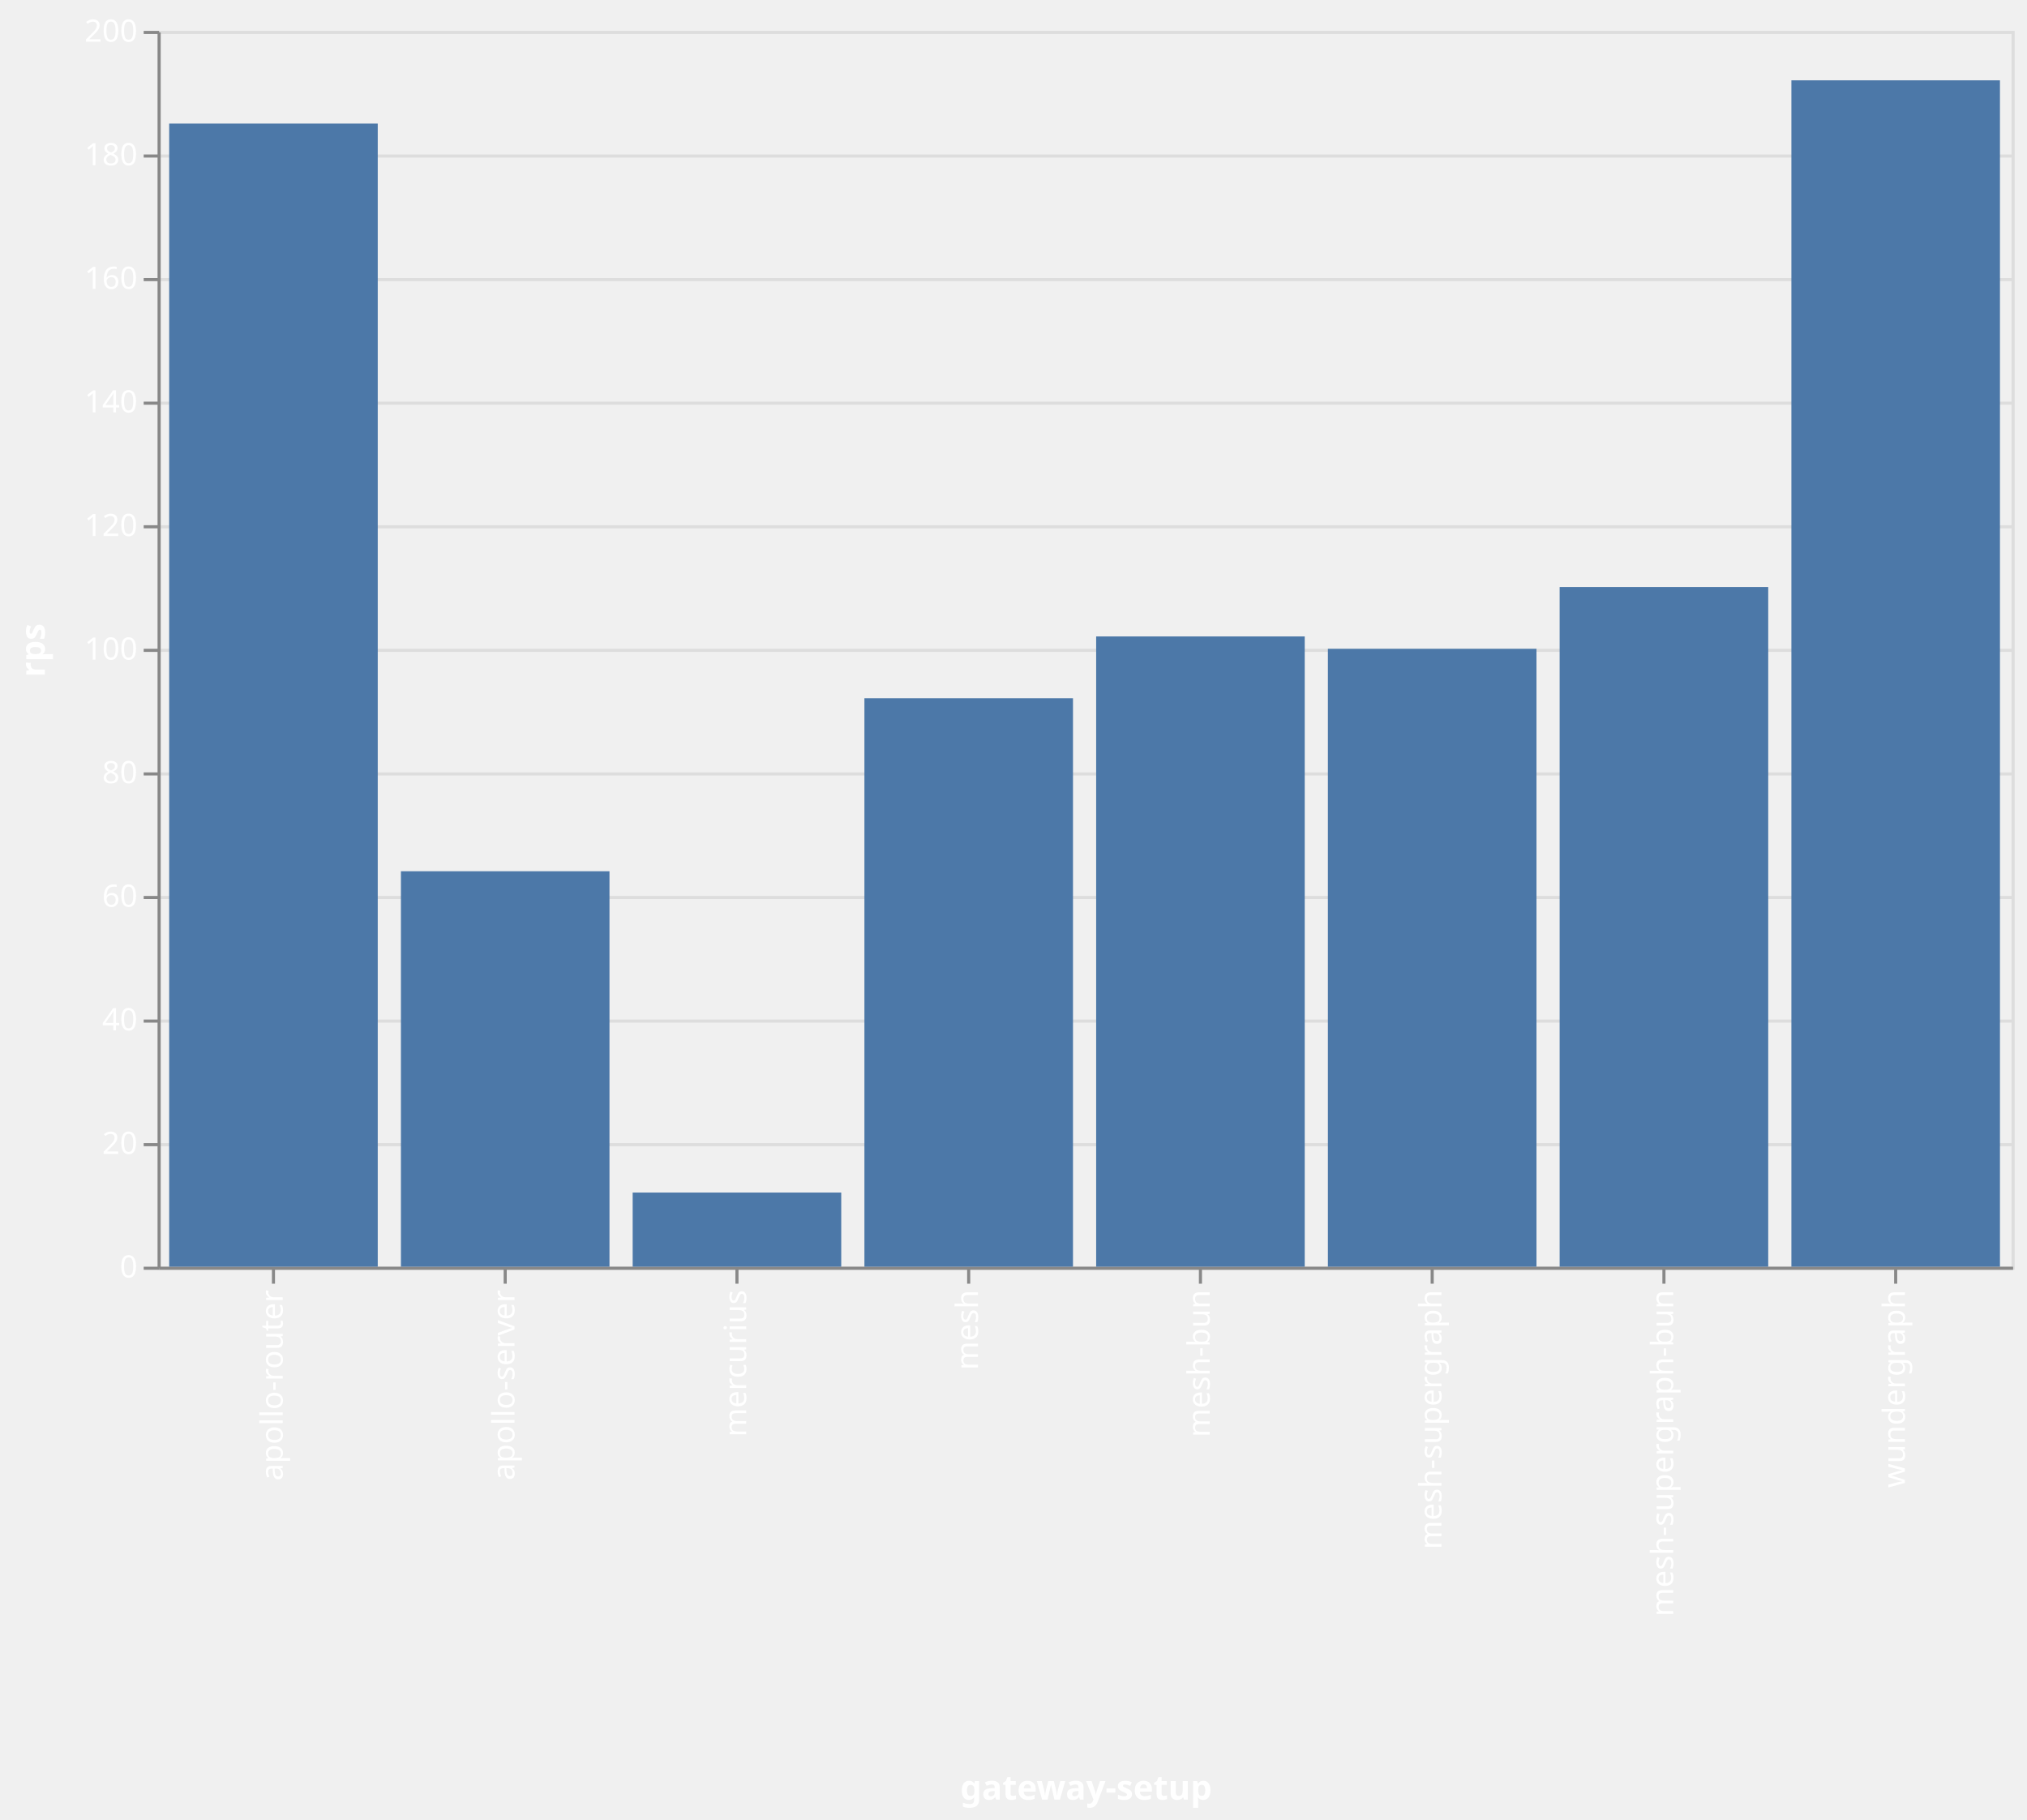
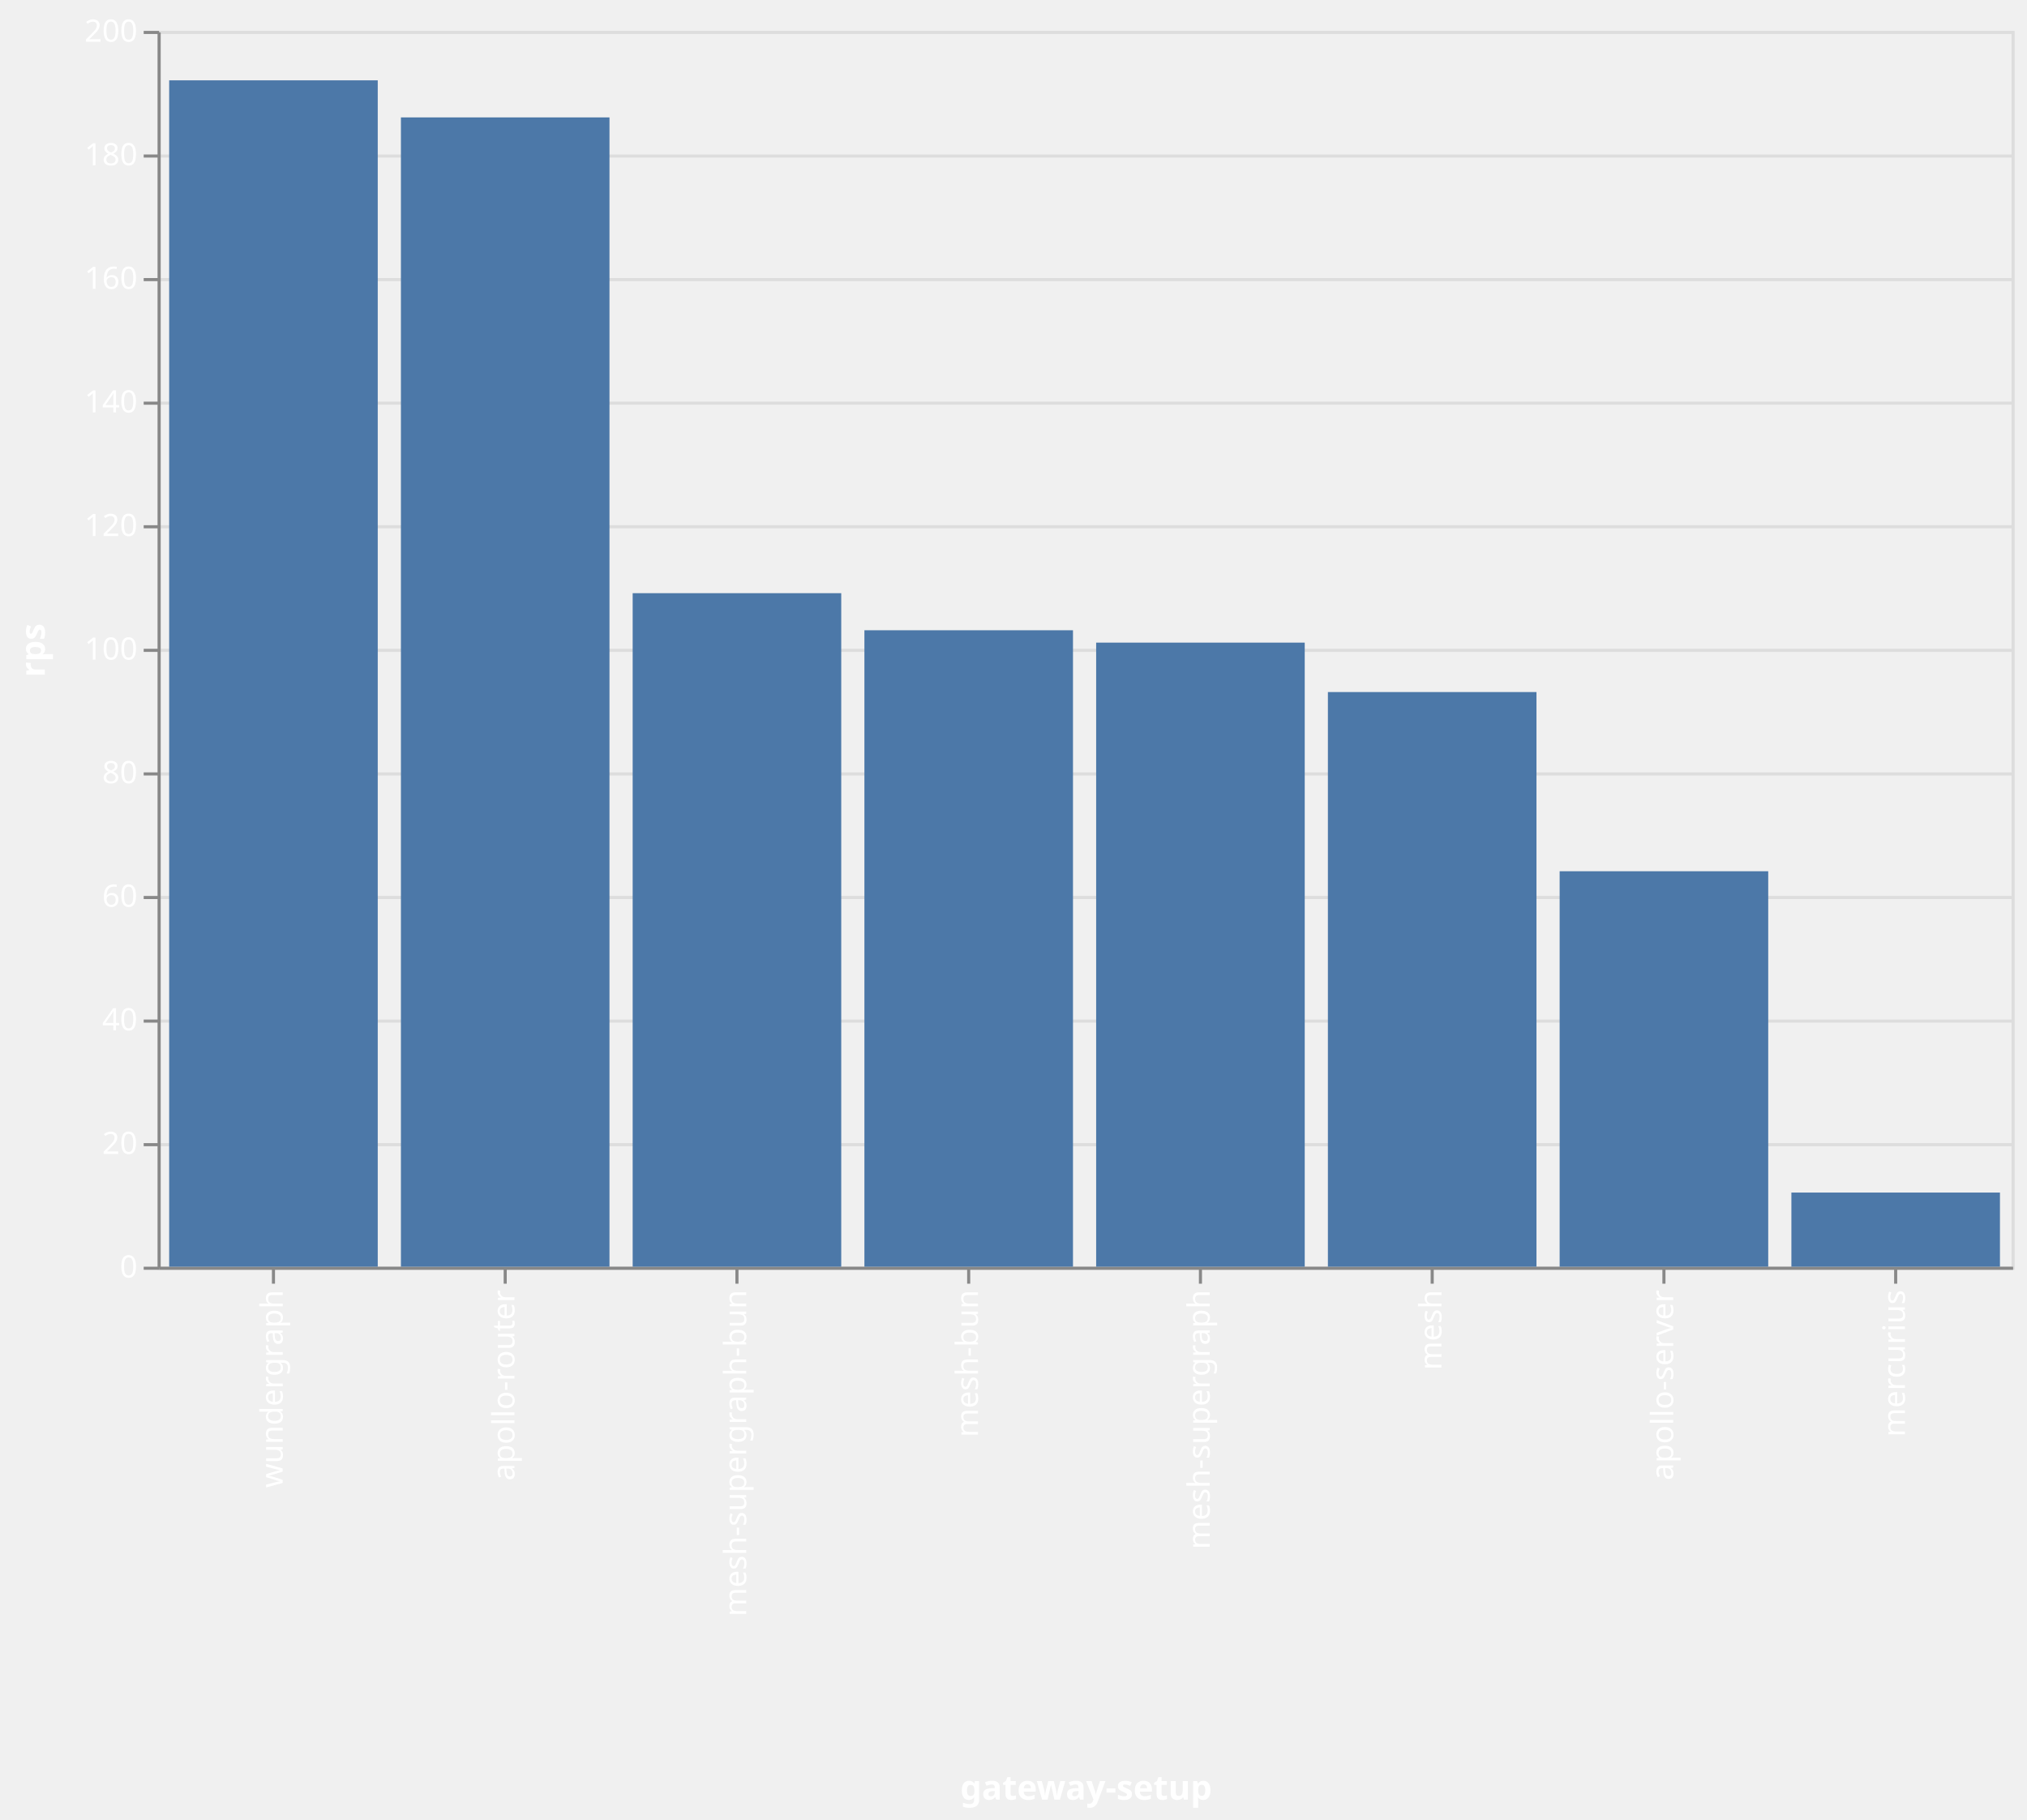
<svg xmlns="http://www.w3.org/2000/svg" class="marks" height="589" version="1.1" viewBox="0 0 656 589" width="656">
  <g fill="none" stroke-miterlimit="10" transform="translate(51,10)">
    <g aria-roledescription="group mark container" class="mark-group role-frame root" role="graphics-object">
      <g transform="translate(0,0)">
        <path aria-hidden="true" class="background" d="M0.5,0.5h600v400h-600Z" stroke="#ddd" />
        <g>
          <g aria-hidden="true" class="mark-group role-axis">
            <g transform="translate(0.5,0.5)">
              <path aria-hidden="true" class="background" d="M0,0h0v0h0Z" pointer-events="none" />
              <g>
                <g class="mark-rule role-axis-grid" pointer-events="none">
                  <line opacity="1" stroke="#ddd" stroke-width="1" transform="translate(0,400)" x2="600" y2="0" />
                  <line opacity="1" stroke="#ddd" stroke-width="1" transform="translate(0,360)" x2="600" y2="0" />
                  <line opacity="1" stroke="#ddd" stroke-width="1" transform="translate(0,320)" x2="600" y2="0" />
                  <line opacity="1" stroke="#ddd" stroke-width="1" transform="translate(0,280)" x2="600" y2="0" />
                  <line opacity="1" stroke="#ddd" stroke-width="1" transform="translate(0,240)" x2="600" y2="0" />
                  <line opacity="1" stroke="#ddd" stroke-width="1" transform="translate(0,200)" x2="600" y2="0" />
                  <line opacity="1" stroke="#ddd" stroke-width="1" transform="translate(0,160)" x2="600" y2="0" />
                  <line opacity="1" stroke="#ddd" stroke-width="1" transform="translate(0,120)" x2="600" y2="0" />
                  <line opacity="1" stroke="#ddd" stroke-width="1" transform="translate(0,80)" x2="600" y2="0" />
                  <line opacity="1" stroke="#ddd" stroke-width="1" transform="translate(0,40)" x2="600" y2="0" />
                  <line opacity="1" stroke="#ddd" stroke-width="1" transform="translate(0,0)" x2="600" y2="0" />
                </g>
              </g>
              <path aria-hidden="true" class="foreground" d="" display="none" pointer-events="none" />
            </g>
          </g>
-           <g aria-label="X-axis titled 'gateway-setup' for a discrete scale with 8 values: apollo-router, apollo-server, mercurius, mesh, mesh-bun, ending with wundergraph" aria-roledescription="axis" class="mark-group role-axis" role="graphics-symbol">
+           <g aria-label="X-axis titled 'gateway-setup' for a discrete scale with 8 values: wundergraph, apollo-router, mesh-supergraph-bun, mesh-bun, mesh-supergraph, ending with mercurius" aria-roledescription="axis" class="mark-group role-axis" role="graphics-symbol">
            <g transform="translate(0.5,400.5)">
              <path aria-hidden="true" class="background" d="M0,0h0v0h0Z" pointer-events="none" />
              <g>
                <g class="mark-rule role-axis-tick" pointer-events="none">
                  <line opacity="1" stroke="#888" stroke-width="1" transform="translate(37,0)" x2="0" y2="5" />
                  <line opacity="1" stroke="#888" stroke-width="1" transform="translate(112,0)" x2="0" y2="5" />
                  <line opacity="1" stroke="#888" stroke-width="1" transform="translate(187,0)" x2="0" y2="5" />
                  <line opacity="1" stroke="#888" stroke-width="1" transform="translate(262,0)" x2="0" y2="5" />
                  <line opacity="1" stroke="#888" stroke-width="1" transform="translate(337,0)" x2="0" y2="5" />
                  <line opacity="1" stroke="#888" stroke-width="1" transform="translate(412,0)" x2="0" y2="5" />
                  <line opacity="1" stroke="#888" stroke-width="1" transform="translate(487,0)" x2="0" y2="5" />
                  <line opacity="1" stroke="#888" stroke-width="1" transform="translate(562,0)" x2="0" y2="5" />
                </g>
                <g class="mark-text role-axis-label" pointer-events="none">
-                   <text fill="white" font-family="sans-serif" font-size="10px" opacity="1" text-anchor="end" transform="translate(37,7) rotate(270) translate(0,3)">apollo-router</text>
-                   <text fill="white" font-family="sans-serif" font-size="10px" opacity="1" text-anchor="end" transform="translate(112,7) rotate(270) translate(0,3)">apollo-server</text>
-                   <text fill="white" font-family="sans-serif" font-size="10px" opacity="1" text-anchor="end" transform="translate(187,7) rotate(270) translate(0,3)">mercurius</text>
-                   <text fill="white" font-family="sans-serif" font-size="10px" opacity="1" text-anchor="end" transform="translate(262,7) rotate(270) translate(0,3)">mesh</text>
-                   <text fill="white" font-family="sans-serif" font-size="10px" opacity="1" text-anchor="end" transform="translate(337,7) rotate(270) translate(0,3)">mesh-bun</text>
-                   <text fill="white" font-family="sans-serif" font-size="10px" opacity="1" text-anchor="end" transform="translate(412,7) rotate(270) translate(0,3)">mesh-supergraph</text>
-                   <text fill="white" font-family="sans-serif" font-size="10px" opacity="1" text-anchor="end" transform="translate(487,7) rotate(270) translate(0,3)">mesh-supergraph-bun</text>
-                   <text fill="white" font-family="sans-serif" font-size="10px" opacity="1" text-anchor="end" transform="translate(562,7) rotate(270) translate(0,3)">wundergraph</text>
+                   <text fill="white" font-family="sans-serif" font-size="10px" opacity="1" text-anchor="end" transform="translate(37,7) rotate(270) translate(0,3)">wundergraph</text>
+                   <text fill="white" font-family="sans-serif" font-size="10px" opacity="1" text-anchor="end" transform="translate(112,7) rotate(270) translate(0,3)">apollo-router</text>
+                   <text fill="white" font-family="sans-serif" font-size="10px" opacity="1" text-anchor="end" transform="translate(187,7) rotate(270) translate(0,3)">mesh-supergraph-bun</text>
+                   <text fill="white" font-family="sans-serif" font-size="10px" opacity="1" text-anchor="end" transform="translate(262,7) rotate(270) translate(0,3)">mesh-bun</text>
+                   <text fill="white" font-family="sans-serif" font-size="10px" opacity="1" text-anchor="end" transform="translate(337,7) rotate(270) translate(0,3)">mesh-supergraph</text>
+                   <text fill="white" font-family="sans-serif" font-size="10px" opacity="1" text-anchor="end" transform="translate(412,7) rotate(270) translate(0,3)">mesh</text>
+                   <text fill="white" font-family="sans-serif" font-size="10px" opacity="1" text-anchor="end" transform="translate(487,7) rotate(270) translate(0,3)">apollo-server</text>
+                   <text fill="white" font-family="sans-serif" font-size="10px" opacity="1" text-anchor="end" transform="translate(562,7) rotate(270) translate(0,3)">mercurius</text>
                </g>
                <g class="mark-rule role-axis-domain" pointer-events="none">
                  <line opacity="1" stroke="#888" stroke-width="1" transform="translate(0,0)" x2="600" y2="0" />
                </g>
                <g class="mark-text role-axis-title" pointer-events="none">
                  <text fill="white" font-family="sans-serif" font-size="11px" font-weight="bold" opacity="1" text-anchor="middle" transform="translate(300,172)">gateway-setup</text>
                </g>
              </g>
              <path aria-hidden="true" class="foreground" d="" display="none" pointer-events="none" />
            </g>
          </g>
          <g aria-label="Y-axis titled 'rps' for a linear scale with values from 0 to 200" aria-roledescription="axis" class="mark-group role-axis" role="graphics-symbol">
            <g transform="translate(0.5,0.5)">
              <path aria-hidden="true" class="background" d="M0,0h0v0h0Z" pointer-events="none" />
              <g>
                <g class="mark-rule role-axis-tick" pointer-events="none">
                  <line opacity="1" stroke="#888" stroke-width="1" transform="translate(0,400)" x2="-5" y2="0" />
                  <line opacity="1" stroke="#888" stroke-width="1" transform="translate(0,360)" x2="-5" y2="0" />
                  <line opacity="1" stroke="#888" stroke-width="1" transform="translate(0,320)" x2="-5" y2="0" />
                  <line opacity="1" stroke="#888" stroke-width="1" transform="translate(0,280)" x2="-5" y2="0" />
                  <line opacity="1" stroke="#888" stroke-width="1" transform="translate(0,240)" x2="-5" y2="0" />
                  <line opacity="1" stroke="#888" stroke-width="1" transform="translate(0,200)" x2="-5" y2="0" />
                  <line opacity="1" stroke="#888" stroke-width="1" transform="translate(0,160)" x2="-5" y2="0" />
                  <line opacity="1" stroke="#888" stroke-width="1" transform="translate(0,120)" x2="-5" y2="0" />
                  <line opacity="1" stroke="#888" stroke-width="1" transform="translate(0,80)" x2="-5" y2="0" />
                  <line opacity="1" stroke="#888" stroke-width="1" transform="translate(0,40)" x2="-5" y2="0" />
                  <line opacity="1" stroke="#888" stroke-width="1" transform="translate(0,0)" x2="-5" y2="0" />
                </g>
                <g class="mark-text role-axis-label" pointer-events="none">
                  <text fill="white" font-family="sans-serif" font-size="10px" opacity="1" text-anchor="end" transform="translate(-7,403)">0</text>
                  <text fill="white" font-family="sans-serif" font-size="10px" opacity="1" text-anchor="end" transform="translate(-7,363)">20</text>
                  <text fill="white" font-family="sans-serif" font-size="10px" opacity="1" text-anchor="end" transform="translate(-7,323)">40</text>
                  <text fill="white" font-family="sans-serif" font-size="10px" opacity="1" text-anchor="end" transform="translate(-7,283)">60</text>
                  <text fill="white" font-family="sans-serif" font-size="10px" opacity="1" text-anchor="end" transform="translate(-7,243)">80</text>
                  <text fill="white" font-family="sans-serif" font-size="10px" opacity="1" text-anchor="end" transform="translate(-7,203)">100</text>
                  <text fill="white" font-family="sans-serif" font-size="10px" opacity="1" text-anchor="end" transform="translate(-7,163)">120</text>
                  <text fill="white" font-family="sans-serif" font-size="10px" opacity="1" text-anchor="end" transform="translate(-7,123)">140</text>
                  <text fill="white" font-family="sans-serif" font-size="10px" opacity="1" text-anchor="end" transform="translate(-7,83)">160</text>
                  <text fill="white" font-family="sans-serif" font-size="10px" opacity="1" text-anchor="end" transform="translate(-7,43)">180</text>
                  <text fill="white" font-family="sans-serif" font-size="10px" opacity="1" text-anchor="end" transform="translate(-7,3)">200</text>
                </g>
                <g class="mark-rule role-axis-domain" pointer-events="none">
                  <line opacity="1" stroke="#888" stroke-width="1" transform="translate(0,400)" x2="0" y2="-400" />
                </g>
                <g class="mark-text role-axis-title" pointer-events="none">
                  <text fill="white" font-family="sans-serif" font-size="11px" font-weight="bold" opacity="1" text-anchor="middle" transform="translate(-35,200) rotate(-90) translate(0,-2)">rps</text>
                </g>
              </g>
              <path aria-hidden="true" class="foreground" d="" display="none" pointer-events="none" />
            </g>
          </g>
          <g aria-roledescription="rect mark container" class="mark-rect role-mark marks" role="graphics-object">
-             <path aria-label="gateway-setup: wundergraph; rps: 192" aria-roledescription="bar" d="M528.75,16h67.5v384h-67.5Z" fill="#4c78a8" role="graphics-symbol" />
-             <path aria-label="gateway-setup: apollo-router; rps: 185" aria-roledescription="bar" d="M3.75,30h67.5v370h-67.5Z" fill="#4c78a8" role="graphics-symbol" />
-             <path aria-label="gateway-setup: mesh-supergraph-bun; rps: 110" aria-roledescription="bar" d="M453.75,180h67.5v220h-67.5Z" fill="#4c78a8" role="graphics-symbol" />
-             <path aria-label="gateway-setup: mesh-bun; rps: 102" aria-roledescription="bar" d="M303.75,196h67.5v204h-67.5Z" fill="#4c78a8" role="graphics-symbol" />
-             <path aria-label="gateway-setup: mesh-supergraph; rps: 100" aria-roledescription="bar" d="M378.75,200h67.5v200h-67.5Z" fill="#4c78a8" role="graphics-symbol" />
-             <path aria-label="gateway-setup: mesh; rps: 92" aria-roledescription="bar" d="M228.75,216h67.5v184h-67.5Z" fill="#4c78a8" role="graphics-symbol" />
-             <path aria-label="gateway-setup: apollo-server; rps: 64" aria-roledescription="bar" d="M78.75,272h67.5v128h-67.5Z" fill="#4c78a8" role="graphics-symbol" />
-             <path aria-label="gateway-setup: mercurius; rps: 12" aria-roledescription="bar" d="M153.75,376h67.5v24h-67.5Z" fill="#4c78a8" role="graphics-symbol" />
+             <path aria-label="gateway-setup: wundergraph; rps: 192" aria-roledescription="bar" d="M3.75,16h67.5v384h-67.5Z" fill="#4c78a8" role="graphics-symbol" />
+             <path aria-label="gateway-setup: apollo-router; rps: 186" aria-roledescription="bar" d="M78.75,28h67.5v372h-67.5Z" fill="#4c78a8" role="graphics-symbol" />
+             <path aria-label="gateway-setup: mesh-supergraph-bun; rps: 109" aria-roledescription="bar" d="M153.75,182h67.5v218h-67.5Z" fill="#4c78a8" role="graphics-symbol" />
+             <path aria-label="gateway-setup: mesh-bun; rps: 103" aria-roledescription="bar" d="M228.75,194h67.5v206h-67.5Z" fill="#4c78a8" role="graphics-symbol" />
+             <path aria-label="gateway-setup: mesh-supergraph; rps: 101" aria-roledescription="bar" d="M303.75,198h67.5v202h-67.5Z" fill="#4c78a8" role="graphics-symbol" />
+             <path aria-label="gateway-setup: mesh; rps: 93" aria-roledescription="bar" d="M378.75,214h67.5v186h-67.5Z" fill="#4c78a8" role="graphics-symbol" />
+             <path aria-label="gateway-setup: apollo-server; rps: 64" aria-roledescription="bar" d="M453.75,272h67.5v128h-67.5Z" fill="#4c78a8" role="graphics-symbol" />
+             <path aria-label="gateway-setup: mercurius; rps: 12" aria-roledescription="bar" d="M528.75,376h67.5v24h-67.5Z" fill="#4c78a8" role="graphics-symbol" />
          </g>
        </g>
        <path aria-hidden="true" class="foreground" d="" display="none" />
      </g>
    </g>
  </g>
</svg>
